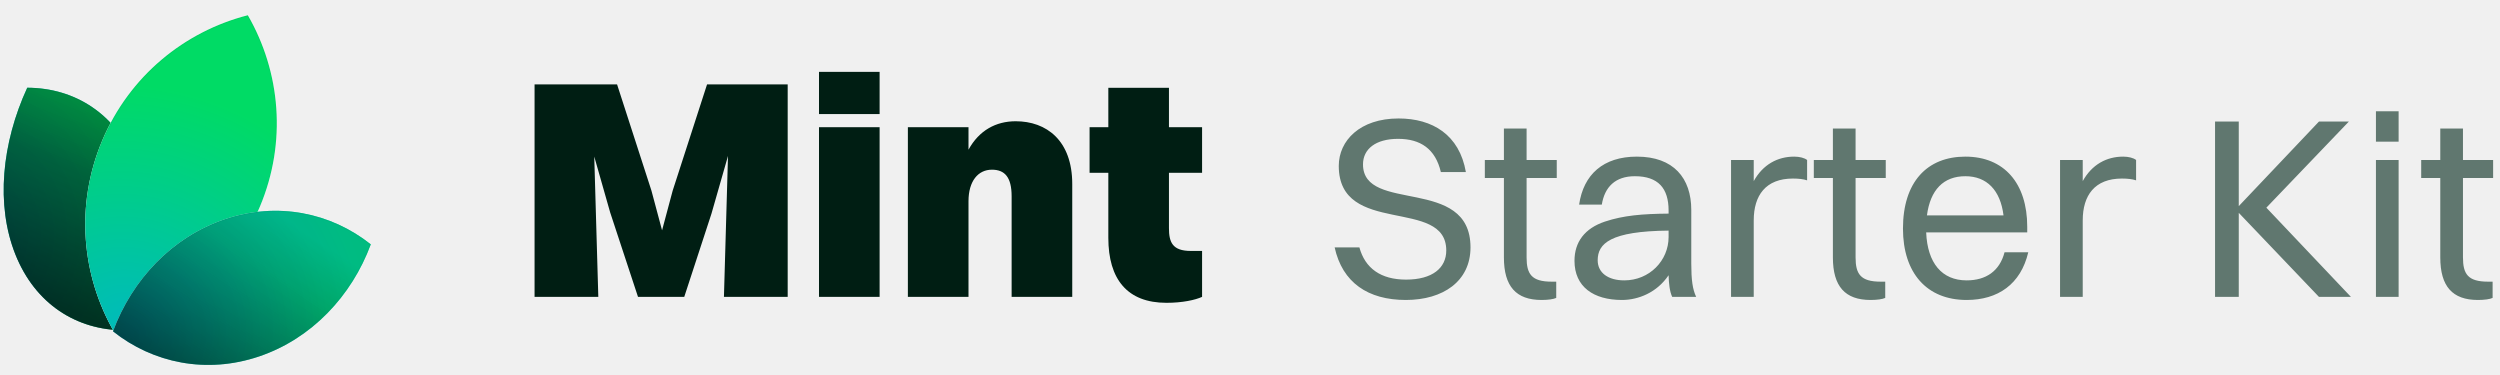
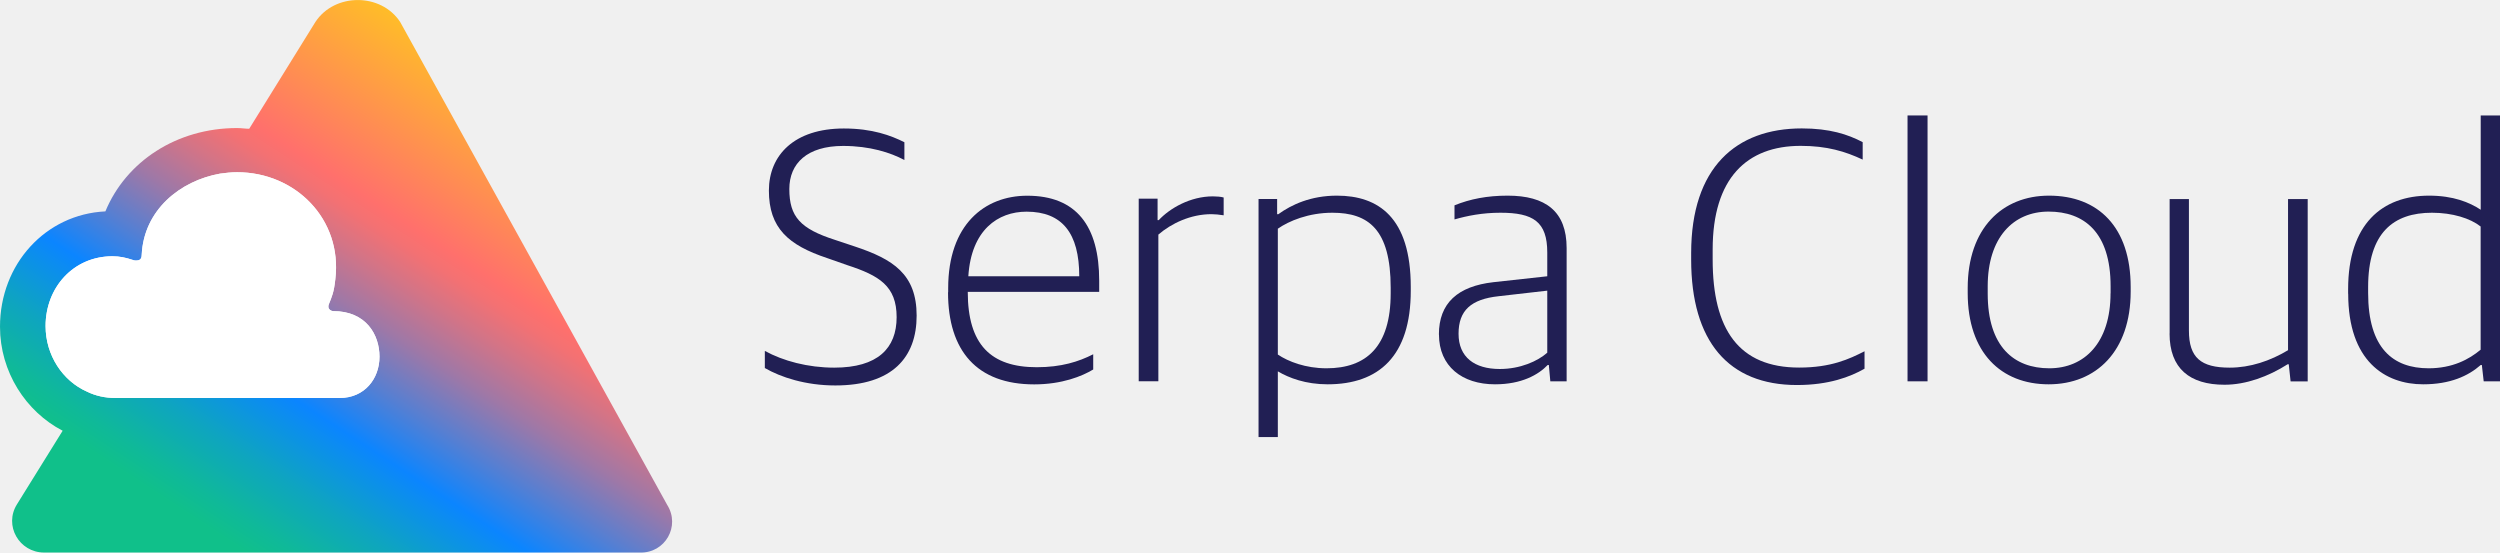
- <svg xmlns="http://www.w3.org/2000/svg" width="160" height="24" viewBox="0 0 160 24" fill="none">
-   <path d="M7.953 21.139C4.896 21.13 2.255 19.458 0.987 16.29C-0.28 13.121 0.109 9.163 1.744 5.615C4.801 5.624 7.442 7.296 8.71 10.465C9.977 13.633 9.588 17.591 7.953 21.139Z" fill="white" />
-   <path d="M7.953 21.139C4.896 21.13 2.255 19.458 0.987 16.29C-0.28 13.121 0.109 9.163 1.744 5.615C4.801 5.624 7.442 7.296 8.71 10.465C9.977 13.633 9.588 17.591 7.953 21.139Z" fill="url(#paint0_radial_115_86)" />
-   <path d="M7.953 21.139C4.896 21.13 2.255 19.458 0.987 16.29C-0.28 13.121 0.109 9.163 1.744 5.615C4.801 5.624 7.442 7.296 8.71 10.465C9.977 13.633 9.588 17.591 7.953 21.139Z" fill="black" fill-opacity="0.5" style="mix-blend-mode:hard-light" />
-   <path d="M7.953 21.139C4.896 21.13 2.255 19.458 0.987 16.29C-0.28 13.121 0.109 9.163 1.744 5.615C4.801 5.624 7.442 7.296 8.71 10.465C9.977 13.633 9.588 17.591 7.953 21.139Z" fill="url(#paint1_linear_115_86)" fill-opacity="0.5" style="mix-blend-mode:hard-light" />
-   <path d="M7.935 21.111C4.897 21.096 2.274 19.431 1.013 16.279C-0.248 13.124 0.136 9.182 1.762 5.643C4.8 5.659 7.423 7.324 8.684 10.476C9.945 13.63 9.561 17.572 7.935 21.111Z" stroke="url(#paint2_linear_115_86)" stroke-opacity="0.05" stroke-width="0.056" />
-   <path d="M7.31 21.257C11.354 20.221 14.884 17.375 16.628 13.236C18.373 9.097 17.945 4.587 15.86 0.976C11.816 2.012 8.287 4.858 6.542 8.998C4.797 13.137 5.225 17.646 7.31 21.257Z" fill="white" />
-   <path d="M7.31 21.257C11.354 20.221 14.884 17.375 16.628 13.236C18.373 9.097 17.945 4.587 15.86 0.976C11.816 2.012 8.287 4.858 6.542 8.998C4.797 13.137 5.225 17.646 7.31 21.257Z" fill="url(#paint3_radial_115_86)" />
-   <path d="M16.602 13.225C14.864 17.349 11.351 20.187 7.324 21.225C5.253 17.624 4.829 13.132 6.568 9.009C8.306 4.885 11.819 2.047 15.846 1.009C17.918 4.61 18.341 9.101 16.602 13.225Z" stroke="url(#paint4_linear_115_86)" stroke-opacity="0.05" stroke-width="0.056" />
-   <path d="M7.234 21.207C9.789 23.237 13.21 23.951 16.577 22.814C19.944 21.677 22.506 18.945 23.73 15.638C21.175 13.608 17.754 12.894 14.387 14.031C11.02 15.168 8.458 17.901 7.234 21.207Z" fill="white" />
-   <path d="M7.234 21.207C9.789 23.237 13.21 23.951 16.577 22.814C19.944 21.677 22.506 18.945 23.73 15.638C21.175 13.608 17.754 12.894 14.387 14.031C11.02 15.168 8.458 17.901 7.234 21.207Z" fill="url(#paint5_radial_115_86)" />
-   <path d="M7.234 21.207C9.789 23.237 13.21 23.951 16.577 22.814C19.944 21.677 22.506 18.945 23.73 15.638C21.175 13.608 17.754 12.894 14.387 14.031C11.02 15.168 8.458 17.901 7.234 21.207Z" fill="black" fill-opacity="0.2" style="mix-blend-mode:hard-light" />
-   <path d="M7.234 21.207C9.789 23.237 13.21 23.951 16.577 22.814C19.944 21.677 22.506 18.945 23.73 15.638C21.175 13.608 17.754 12.894 14.387 14.031C11.02 15.168 8.458 17.901 7.234 21.207Z" fill="url(#paint6_linear_115_86)" fill-opacity="0.5" style="mix-blend-mode:hard-light" />
-   <path d="M16.568 22.787C13.218 23.918 9.814 23.212 7.267 21.198C8.492 17.907 11.044 15.189 14.396 14.058C17.747 12.927 21.15 13.633 23.697 15.648C22.472 18.938 19.92 21.656 16.568 22.787Z" stroke="url(#paint7_linear_115_86)" stroke-opacity="0.05" stroke-width="0.056" />
-   <path d="M34.212 19V5.4H39.492L41.692 12.2L42.372 14.74L43.052 12.2L45.252 5.4H50.412V19H46.332L46.592 9.98L45.532 13.68L43.792 19H40.832L39.052 13.6L38.032 10.02L38.292 19H34.212ZM52.416 7.3V4.6H56.295V7.3H52.416ZM52.416 19V8.14H56.295V19H52.416ZM58.104 19V8.14H61.984V9.58C62.664 8.34 63.744 7.76 65.004 7.76C66.964 7.76 68.624 8.98 68.624 11.78V19H64.744V12.56C64.744 11.34 64.304 10.86 63.484 10.86C62.604 10.86 61.984 11.58 61.984 12.88V19H58.104ZM70.933 15.22V11.06H69.733V8.14H70.933V5.62H74.813V8.14H76.933V11.06H74.813V14.6C74.813 15.5 75.033 16.06 76.213 16.06H76.933V19C76.493 19.2 75.673 19.38 74.653 19.38C72.153 19.38 70.933 17.88 70.933 15.22Z" fill="#001E13" />
-   <path d="M87.232 10.519C87.232 13.687 94.112 11.229 94.112 15.832C94.112 17.994 92.364 19.198 89.971 19.198C87.562 19.198 85.912 18.093 85.417 15.832H87.001C87.364 17.169 88.371 17.895 89.987 17.895C91.671 17.895 92.561 17.152 92.561 16.03C92.561 12.598 85.681 15.155 85.681 10.618C85.681 9.001 87.034 7.582 89.509 7.582C91.671 7.582 93.403 8.621 93.816 11.014H92.215C91.868 9.529 90.912 8.886 89.476 8.886C88.057 8.886 87.232 9.529 87.232 10.519ZM96.25 16.476V11.393H95.029V10.239H96.25V8.226H97.702V10.239H99.632V11.393H97.702V16.476C97.702 17.532 98.015 18.026 99.302 18.026H99.599V19.066C99.434 19.148 99.071 19.198 98.659 19.198C97.025 19.198 96.25 18.323 96.25 16.476ZM102.516 13.093H101.064C101.345 11.162 102.615 10.024 104.76 10.024C107.103 10.024 108.242 11.393 108.242 13.44V16.888C108.242 17.895 108.324 18.521 108.555 19H107.021C106.856 18.654 106.806 18.142 106.79 17.614C106.047 18.72 104.859 19.198 103.803 19.198C101.988 19.198 100.767 18.357 100.767 16.69C100.767 15.486 101.427 14.611 102.714 14.182C103.902 13.786 105.107 13.687 106.79 13.671V13.473C106.79 12.053 106.13 11.278 104.628 11.278C103.374 11.278 102.698 11.971 102.516 13.093ZM102.252 16.657C102.252 17.465 102.929 17.944 103.952 17.944C105.569 17.944 106.79 16.674 106.79 15.172V14.759C103.061 14.793 102.252 15.585 102.252 16.657ZM110.787 19V10.239H112.239V11.591C112.833 10.519 113.774 10.024 114.83 10.024C115.176 10.024 115.49 10.107 115.655 10.239V11.542C115.407 11.46 115.094 11.427 114.747 11.427C112.998 11.427 112.239 12.515 112.239 14.1V19H110.787ZM117.305 16.476V11.393H116.084V10.239H117.305V8.226H118.757V10.239H120.688V11.393H118.757V16.476C118.757 17.532 119.071 18.026 120.358 18.026H120.655V19.066C120.49 19.148 120.127 19.198 119.714 19.198C118.081 19.198 117.305 18.323 117.305 16.476ZM129.809 16.145C129.33 18.192 127.862 19.198 125.865 19.198C123.324 19.198 121.79 17.482 121.79 14.627C121.79 11.658 123.324 10.024 125.783 10.024C128.258 10.024 129.743 11.723 129.743 14.512V14.875H123.275C123.357 16.838 124.281 17.944 125.865 17.944C127.103 17.944 127.977 17.35 128.291 16.145H129.809ZM125.783 11.278C124.38 11.278 123.539 12.152 123.324 13.786H128.225C128.027 12.169 127.152 11.278 125.783 11.278ZM131.843 19V10.239H133.295V11.591C133.889 10.519 134.829 10.024 135.885 10.024C136.232 10.024 136.545 10.107 136.71 10.239V11.542C136.463 11.46 136.149 11.427 135.803 11.427C134.054 11.427 133.295 12.515 133.295 14.1V19H131.843ZM141.763 19V7.78H143.281V13.192L148.413 7.78H150.327L145.047 13.291L150.459 19H148.413L143.281 13.621V19H141.763ZM152.06 9.067V7.12H153.512V9.067H152.06ZM152.06 19V10.239H153.512V19H152.06ZM156.178 16.476V11.393H154.957V10.239H156.178V8.226H157.63V10.239H159.56V11.393H157.63V16.476C157.63 17.532 157.943 18.026 159.23 18.026H159.527V19.066C159.362 19.148 158.999 19.198 158.587 19.198C156.953 19.198 156.178 18.323 156.178 16.476Z" fill="#002719" fill-opacity="0.6" />
+ <svg xmlns="http://www.w3.org/2000/svg" width="276" height="61" viewBox="0 0 276 61" fill="none">
+   <g clip-path="url(#clip0_1_30)">
+     <path d="M73.653 55.732L44.176 2.422C42.054 -0.802 36.945 -0.802 34.822 2.422L27.512 14.216C27.119 14.216 26.647 14.137 26.176 14.137C19.494 14.137 13.913 17.833 11.634 23.337C5.031 23.651 0 29.155 0 36.075C0 41.028 2.83 45.432 6.917 47.554L1.887 55.653C0.393 58.012 2.122 61 4.874 61H70.666C73.418 61.079 75.147 58.091 73.653 55.732ZM12.42 28.291C13.206 28.291 13.913 28.448 14.621 28.684C14.621 28.684 14.778 28.762 15.014 28.762C15.328 28.762 15.643 28.684 15.643 28.133C15.878 23.18 19.887 19.956 24.289 19.17C24.918 19.091 25.468 19.012 26.176 19.012C32.621 19.012 37.809 24.202 37.023 30.807C36.866 32.301 36.63 32.772 36.316 33.559C36.08 34.109 36.552 34.345 36.787 34.345C40.403 34.345 41.897 36.94 41.897 39.377C41.897 41.815 40.246 43.938 37.495 43.938H12.734C11.634 43.938 10.533 43.702 9.59 43.23C6.917 42.05 5.031 39.22 5.031 35.996C5.031 31.75 8.096 28.291 12.42 28.291Z" fill="url(#paint0_linear_1_30)" />
+     <path d="M12.42 28.291C13.206 28.291 13.913 28.448 14.621 28.684C14.621 28.684 14.778 28.762 15.014 28.762C15.328 28.762 15.643 28.684 15.643 28.133C15.878 23.18 19.887 19.956 24.289 19.17C24.918 19.091 25.468 19.012 26.176 19.012C32.621 19.012 37.809 24.202 37.023 30.807C36.866 32.301 36.63 32.772 36.316 33.559C36.08 34.109 36.552 34.345 36.787 34.345C40.403 34.345 41.897 36.94 41.897 39.377C41.897 41.815 40.246 43.938 37.495 43.938H12.734C11.634 43.938 10.533 43.702 9.59 43.23C6.917 42.05 5.031 39.22 5.031 35.996C5.031 31.75 8.096 28.291 12.42 28.291Z" fill="white" />
+     <path d="M84.438 40.627V38.74C86.451 39.849 89.194 40.588 92.102 40.588C96.897 40.588 98.988 38.457 98.988 35.013C98.988 31.569 97.062 30.421 93.541 29.273L91.324 28.495C87.024 27.064 84.886 25.177 84.886 21.033C84.886 17.141 87.677 14.185 93.163 14.185C96.316 14.185 98.367 14.963 99.845 15.702V17.668C98.328 16.85 96.032 16.111 93.085 16.111C89.107 16.111 87.142 18.037 87.142 20.868C87.142 23.942 88.368 25.256 92.181 26.482L94.397 27.221C98.579 28.613 101.197 30.256 101.197 34.848C101.197 39.44 98.532 42.554 92.22 42.554C88.942 42.554 86.199 41.65 84.43 40.627H84.438Z" fill="#211F54" />
+     <path d="M104.679 32.261V31.813C104.679 24.799 108.696 21.607 113.404 21.607C118.852 21.607 121.351 24.972 121.351 30.995V32.222H106.841C106.841 38.041 109.38 40.541 114.465 40.541C117.169 40.541 119.095 39.928 120.691 39.11V40.792C119.465 41.532 117.248 42.436 114.175 42.436C107.863 42.436 104.663 38.748 104.663 32.269L104.679 32.261ZM106.896 30.5H119.15C119.15 25.743 117.264 23.368 113.334 23.368C110.181 23.368 107.226 25.373 106.904 30.5H106.896Z" fill="#211F54" />
+     <path d="M125.706 21.93H127.797V24.304H127.923C129.149 22.991 131.405 21.678 133.905 21.678C134.313 21.678 134.809 21.717 135.092 21.804V23.769C134.644 23.691 134.07 23.644 133.74 23.644C131.444 23.644 129.314 24.666 127.883 25.9V42.09H125.714V21.922L125.706 21.93Z" fill="#211F54" />
+     <path d="M138.943 21.969H140.995V23.651H141.121C142.598 22.582 144.729 21.599 147.598 21.599C152.149 21.599 155.749 23.974 155.749 31.687V32.096C155.749 39.314 152.228 42.428 146.568 42.428C144.147 42.428 142.308 41.728 141.073 40.997V48.254H138.943V21.969ZM153.532 32.379V31.766C153.532 25.326 151.072 23.486 147.095 23.486C144.469 23.486 142.3 24.391 141.073 25.248V39.141C142.221 39.92 144.147 40.659 146.442 40.659C150.828 40.659 153.532 38.284 153.532 32.379Z" fill="#211F54" />
+     <path d="M158.854 36.932C158.854 33.449 160.945 31.601 164.875 31.153L170.818 30.5V27.874C170.818 24.469 169.261 23.486 165.653 23.486C163.649 23.486 162.006 23.817 160.576 24.225V22.669C162.297 21.969 164.184 21.599 166.44 21.599C170.621 21.599 172.956 23.321 172.956 27.378V42.098H171.156L170.991 40.297H170.865C169.843 41.367 167.996 42.428 165.048 42.428C161.401 42.428 158.862 40.423 158.862 36.932H158.854ZM170.818 38.937V32.088L165.449 32.702C162.415 33.032 161.024 34.258 161.024 36.845C161.024 39.432 162.784 40.737 165.575 40.737C167.831 40.737 169.757 39.88 170.818 38.937Z" fill="#211F54" />
+     <path d="M186.704 28.652V27.952C186.704 18.486 191.664 14.177 198.919 14.177C201.993 14.177 203.997 14.829 205.64 15.694V17.621C203.714 16.716 201.702 16.103 198.794 16.103C192.851 16.103 189.078 19.673 189.078 27.544V28.652C189.078 36.358 191.947 40.58 198.629 40.58C202.15 40.58 204.162 39.637 205.844 38.78V40.706C204.249 41.61 201.906 42.507 198.385 42.507C190.847 42.507 186.704 37.71 186.704 28.652Z" fill="#211F54" />
+     <path d="M210.592 12.746H212.801V42.098H210.592V12.746Z" fill="#211F54" />
+     <path d="M217.234 32.34V31.805C217.234 25.208 221.047 21.599 226.211 21.599C231.659 21.599 235.227 25.082 235.227 31.687V32.183C235.227 38.78 231.415 42.428 226.172 42.428C220.929 42.428 217.234 38.945 217.234 32.34ZM233.011 32.379V31.601C233.011 25.617 230.063 23.36 226.164 23.36C222.265 23.36 219.443 26.23 219.443 31.601V32.419C219.443 38.284 222.352 40.659 226.243 40.659C230.134 40.659 233.003 37.828 233.003 32.379H233.011Z" fill="#211F54" />
+     <path d="M239.527 36.814V21.977H241.657V36.492C241.657 39.487 242.97 40.588 246.161 40.588C248.417 40.588 250.626 39.849 252.599 38.662V21.977H254.769V42.106H252.882L252.678 40.218H252.552C250.422 41.571 247.961 42.475 245.587 42.475C241.736 42.475 239.519 40.675 239.519 36.814H239.527Z" fill="#211F54" />
+     <path d="M259.233 32.426V31.931C259.233 24.713 263.006 21.599 268.171 21.599C270.836 21.599 272.636 22.338 273.87 23.156V12.746H276V42.098H274.2L273.996 40.297H273.87C272.478 41.524 270.466 42.428 267.518 42.428C263.297 42.428 259.241 39.849 259.241 32.426H259.233ZM273.862 38.614V25.004C272.714 24.1 270.749 23.486 268.493 23.486C264.233 23.486 261.442 25.696 261.442 31.687V32.34C261.442 38.449 264.186 40.659 268.124 40.659C270.749 40.659 272.589 39.676 273.862 38.607V38.614Z" fill="#211F54" />
+   </g>
  <defs>
-     <radialGradient id="paint0_radial_115_86" cx="0" cy="0" r="1" gradientUnits="userSpaceOnUse" gradientTransform="translate(-3.00503 15.023) rotate(-10.029) scale(17.9572 17.784)">
-       <stop stop-color="#00B0BB" />
-       <stop offset="1" stop-color="#00DB65" />
-     </radialGradient>
-     <linearGradient id="paint1_linear_115_86" x1="7.39" y1="4.813" x2="1.63" y2="18.689" gradientUnits="userSpaceOnUse">
-       <stop stop-color="#18E299" />
-       <stop offset="1" />
+     <linearGradient id="paint0_linear_1_30" x1="24.934" y1="63.949" x2="65.55" y2="1.827" gradientUnits="userSpaceOnUse">
+       <stop offset="0.05" stop-color="#10C08A" />
+       <stop offset="0.09" stop-color="#0FB999" />
+       <stop offset="0.17" stop-color="#0EA5BF" />
+       <stop offset="0.28" stop-color="#0B85FF" />
+       <stop offset="0.36" stop-color="#567FD2" />
+       <stop offset="0.44" stop-color="#9E78A7" />
+       <stop offset="0.51" stop-color="#D27487" />
+       <stop offset="0.56" stop-color="#F37173" />
+       <stop offset="0.59" stop-color="#FF706C" />
+       <stop offset="0.85" stop-color="#FFBF26" />
    </linearGradient>
-     <linearGradient id="paint2_linear_115_86" x1="7.948" y1="8.016" x2="1.761" y2="18.746" gradientUnits="userSpaceOnUse">
-       <stop />
-       <stop offset="1" stop-opacity="0" />
-     </linearGradient>
-     <radialGradient id="paint3_radial_115_86" cx="0" cy="0" r="1" gradientUnits="userSpaceOnUse" gradientTransform="translate(8.11404 20.8822) rotate(-75.7542) scale(21.6246 23.7772)">
-       <stop stop-color="#00BBBB" />
-       <stop offset="0.713" stop-color="#00DB65" />
-     </radialGradient>
-     <linearGradient id="paint4_linear_115_86" x1="7.602" y1="5.871" x2="15.556" y2="16.372" gradientUnits="userSpaceOnUse">
-       <stop />
-       <stop offset="1" stop-opacity="0" />
-     </linearGradient>
-     <radialGradient id="paint5_radial_115_86" cx="0" cy="0" r="1" gradientUnits="userSpaceOnUse" gradientTransform="translate(7.84537 21.5181) rotate(-20.3525) scale(18.5603 17.32)">
-       <stop stop-color="#00B0BB" />
-       <stop offset="1" stop-color="#00DB65" />
-     </radialGradient>
-     <linearGradient id="paint6_linear_115_86" x1="16.808" y1="13.007" x2="10.041" y2="22.994" gradientUnits="userSpaceOnUse">
-       <stop stop-color="#00B1BC" />
-       <stop offset="1" />
-     </linearGradient>
-     <linearGradient id="paint7_linear_115_86" x1="16.808" y1="13.007" x2="14.169" y2="23.841" gradientUnits="userSpaceOnUse">
-       <stop />
-       <stop offset="1" stop-opacity="0" />
-     </linearGradient>
+     <clipPath id="clip0_1_30">
+       <rect width="276" height="61" fill="white" />
+     </clipPath>
  </defs>
</svg>
